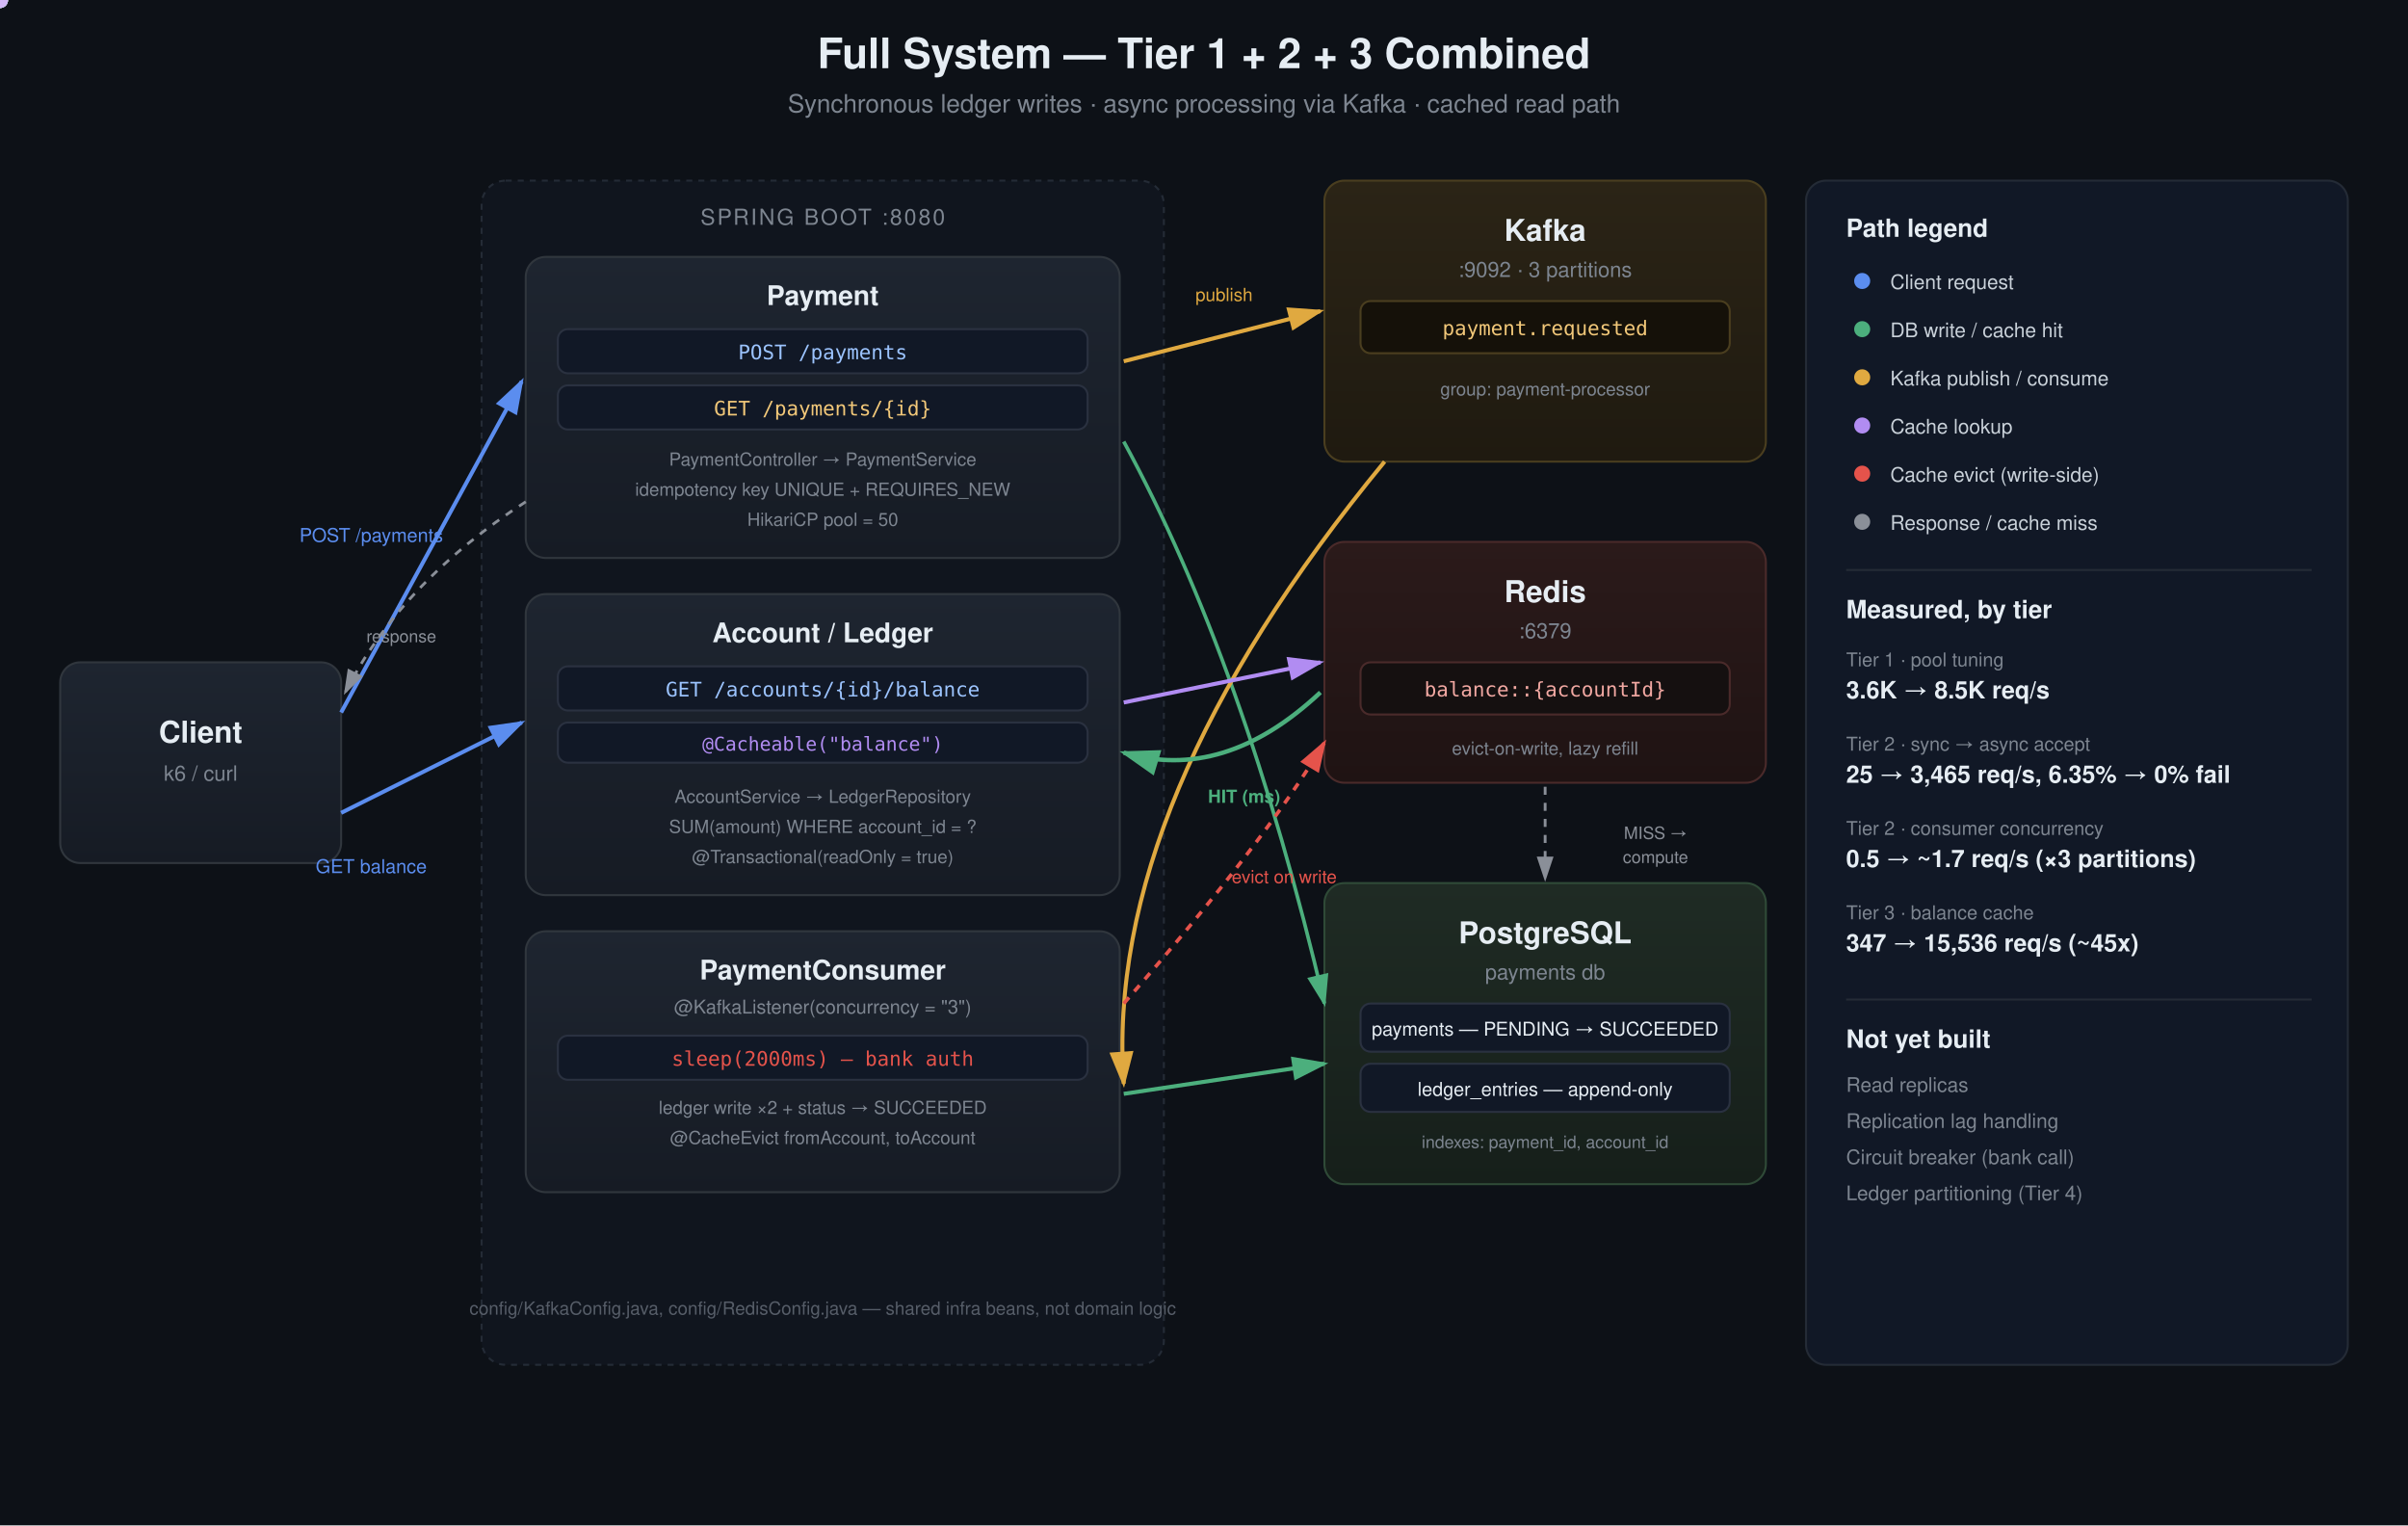
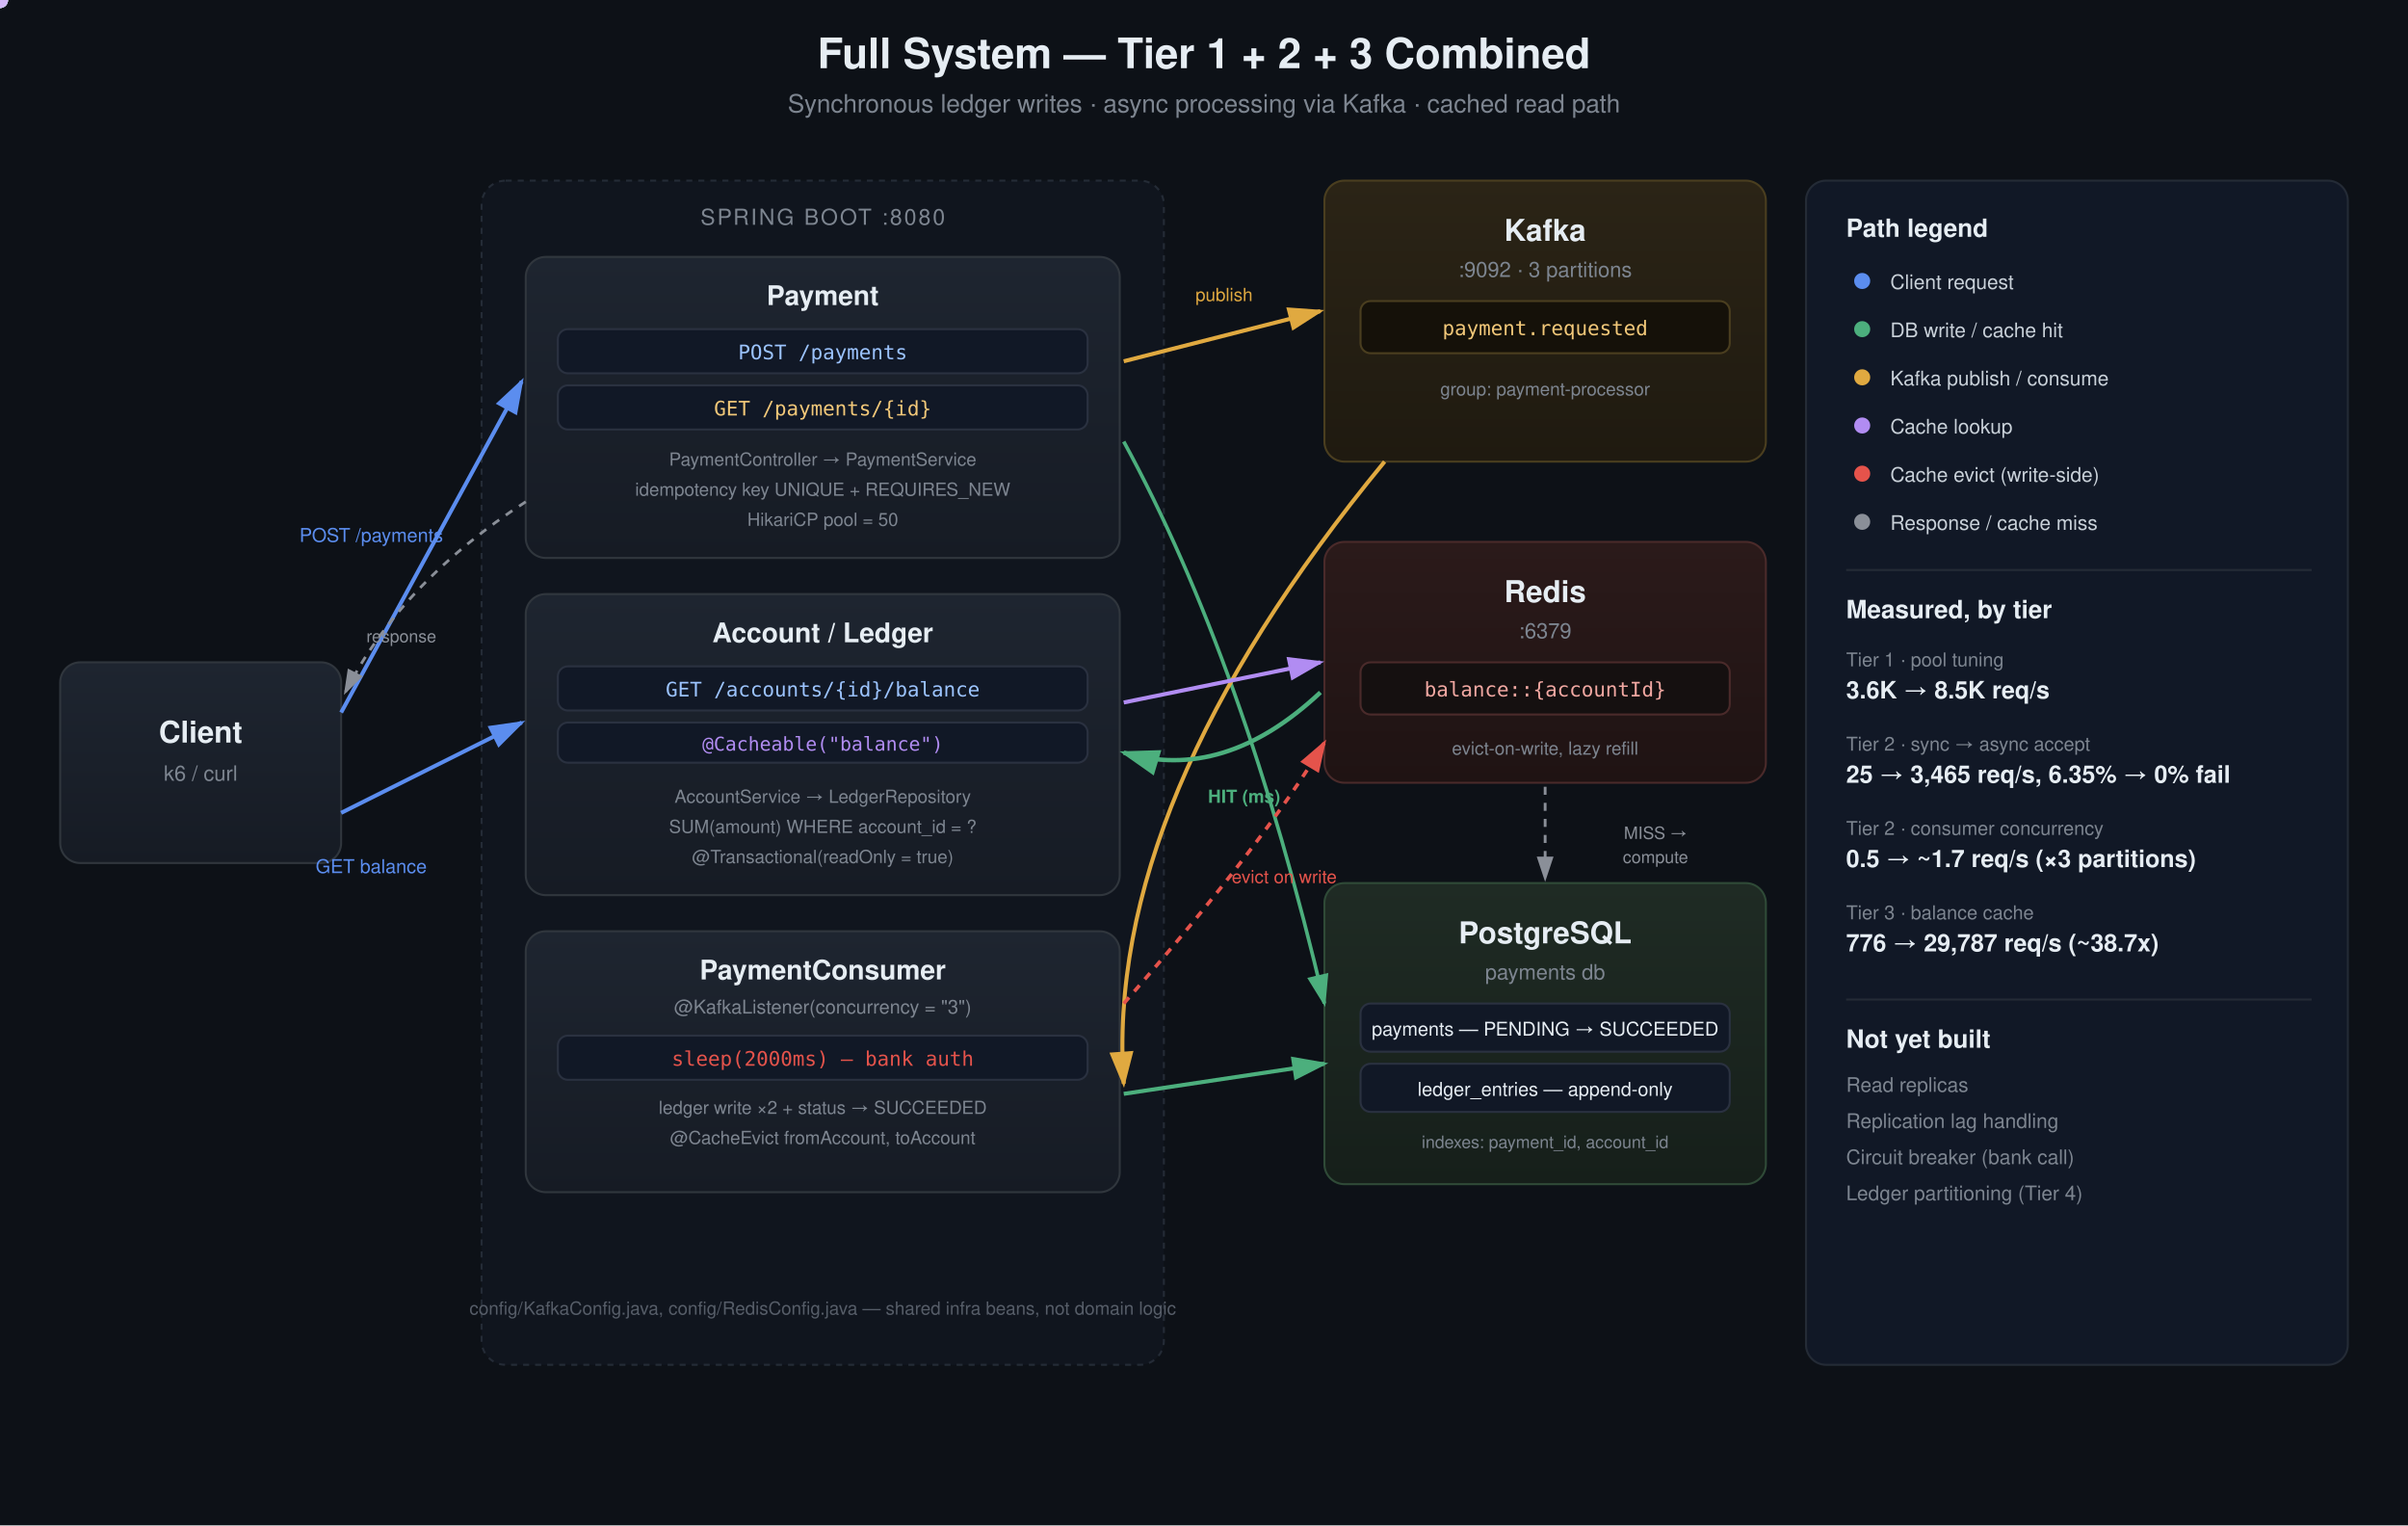
<svg xmlns="http://www.w3.org/2000/svg" viewBox="0 0 1200 760" font-family="'Segoe UI', Helvetica, Arial, sans-serif">
  <defs>
    <marker id="arrowBlue" markerWidth="10" markerHeight="10" refX="8" refY="3" orient="auto" markerUnits="strokeWidth">
      <path d="M0,0 L0,6 L9,3 z" fill="#5b8def" />
    </marker>
    <marker id="arrowGreen" markerWidth="10" markerHeight="10" refX="8" refY="3" orient="auto" markerUnits="strokeWidth">
      <path d="M0,0 L0,6 L9,3 z" fill="#4caf7d" />
    </marker>
    <marker id="arrowAmber" markerWidth="10" markerHeight="10" refX="8" refY="3" orient="auto" markerUnits="strokeWidth">
      <path d="M0,0 L0,6 L9,3 z" fill="#e0a940" />
    </marker>
    <marker id="arrowPurple" markerWidth="10" markerHeight="10" refX="8" refY="3" orient="auto" markerUnits="strokeWidth">
      <path d="M0,0 L0,6 L9,3 z" fill="#b18cf2" />
    </marker>
    <marker id="arrowRed" markerWidth="10" markerHeight="10" refX="8" refY="3" orient="auto" markerUnits="strokeWidth">
      <path d="M0,0 L0,6 L9,3 z" fill="#e5534b" />
    </marker>
    <marker id="arrowGrey" markerWidth="10" markerHeight="10" refX="8" refY="3" orient="auto" markerUnits="strokeWidth">
      <path d="M0,0 L0,6 L9,3 z" fill="#8a8f98" />
    </marker>
    <linearGradient id="boxGrad" x1="0" y1="0" x2="0" y2="1">
      <stop offset="0%" stop-color="#1e2530" />
      <stop offset="100%" stop-color="#161b24" />
    </linearGradient>
    <linearGradient id="dbGrad" x1="0" y1="0" x2="0" y2="1">
      <stop offset="0%" stop-color="#1f2b24" />
      <stop offset="100%" stop-color="#161f1a" />
    </linearGradient>
    <linearGradient id="kafkaGrad" x1="0" y1="0" x2="0" y2="1">
      <stop offset="0%" stop-color="#2b2416" />
      <stop offset="100%" stop-color="#1f1a10" />
    </linearGradient>
    <linearGradient id="redisGrad" x1="0" y1="0" x2="0" y2="1">
      <stop offset="0%" stop-color="#2b1a1a" />
      <stop offset="100%" stop-color="#1f1313" />
    </linearGradient>
  </defs>
  <rect x="0" y="0" width="1200" height="760" fill="#0d1117" />
  <text x="600" y="34" text-anchor="middle" fill="#e6edf3" font-size="21" font-weight="600">
    Full System — Tier 1 + 2 + 3 Combined
  </text>
  <text x="600" y="56" text-anchor="middle" fill="#7d8590" font-size="12.5">
    Synchronous ledger writes · async processing via Kafka · cached read path
  </text>
  <g>
    <rect x="30" y="330" width="140" height="100" rx="10" fill="url(#boxGrad)" stroke="#30363d" />
    <text x="100" y="370" text-anchor="middle" fill="#e6edf3" font-size="15" font-weight="600">Client</text>
    <text x="100" y="389" text-anchor="middle" fill="#7d8590" font-size="10.5">k6 / curl</text>
  </g>
  <rect x="240" y="90" width="340" height="590" rx="12" fill="#10151e" stroke="#242b36" stroke-dasharray="3,3" />
  <text x="410" y="112" text-anchor="middle" fill="#7d8590" font-size="11" letter-spacing="1">SPRING BOOT :8080</text>
  <g>
    <rect x="262" y="128" width="296" height="150" rx="10" fill="url(#boxGrad)" stroke="#30363d" />
    <text x="410" y="152" text-anchor="middle" fill="#e6edf3" font-size="13.5" font-weight="600">Payment</text>
    <rect x="278" y="164" width="264" height="22" rx="5" fill="#111826" stroke="#2a3140" />
    <text x="410" y="179" text-anchor="middle" fill="#9cc4ff" font-size="10" font-family="monospace">POST /payments</text>
    <rect x="278" y="192" width="264" height="22" rx="5" fill="#111826" stroke="#2a3140" />
    <text x="410" y="207" text-anchor="middle" fill="#f2c879" font-size="10" font-family="monospace">GET /payments/{id}</text>
    <text x="410" y="232" text-anchor="middle" fill="#7d8590" font-size="9">PaymentController → PaymentService</text>
    <text x="410" y="247" text-anchor="middle" fill="#7d8590" font-size="9">idempotency key UNIQUE + REQUIRES_NEW</text>
    <text x="410" y="262" text-anchor="middle" fill="#7d8590" font-size="9">HikariCP pool = 50</text>
  </g>
  <g>
    <rect x="262" y="296" width="296" height="150" rx="10" fill="url(#boxGrad)" stroke="#30363d" />
    <text x="410" y="320" text-anchor="middle" fill="#e6edf3" font-size="13.5" font-weight="600">Account / Ledger</text>
    <rect x="278" y="332" width="264" height="22" rx="5" fill="#111826" stroke="#2a3140" />
    <text x="410" y="347" text-anchor="middle" fill="#9cc4ff" font-size="10" font-family="monospace">GET /accounts/{id}/balance</text>
    <rect x="278" y="360" width="264" height="20" rx="5" fill="#111826" stroke="#2a3140" />
    <text x="410" y="374" text-anchor="middle" fill="#b18cf2" font-size="9.5" font-family="monospace">@Cacheable("balance")</text>
    <text x="410" y="400" text-anchor="middle" fill="#7d8590" font-size="9">AccountService → LedgerRepository</text>
    <text x="410" y="415" text-anchor="middle" fill="#7d8590" font-size="9">SUM(amount) WHERE account_id = ?</text>
    <text x="410" y="430" text-anchor="middle" fill="#7d8590" font-size="9">@Transactional(readOnly = true)</text>
  </g>
  <g>
    <rect x="262" y="464" width="296" height="130" rx="10" fill="url(#boxGrad)" stroke="#30363d" />
    <text x="410" y="488" text-anchor="middle" fill="#e6edf3" font-size="13.5" font-weight="600">PaymentConsumer</text>
    <text x="410" y="505" text-anchor="middle" fill="#7d8590" font-size="9.5">@KafkaListener(concurrency = "3")</text>
    <rect x="278" y="516" width="264" height="22" rx="5" fill="#111826" stroke="#2a3140" />
    <text x="410" y="531" text-anchor="middle" fill="#e5534b" font-size="10" font-family="monospace">sleep(2000ms) — bank auth</text>
    <text x="410" y="555" text-anchor="middle" fill="#7d8590" font-size="9">ledger write ×2 + status → SUCCEEDED</text>
    <text x="410" y="570" text-anchor="middle" fill="#7d8590" font-size="9">@CacheEvict fromAccount, toAccount</text>
  </g>
  <text x="410" y="655" text-anchor="middle" fill="#565d68" font-size="9">config/KafkaConfig.java, config/RedisConfig.java — shared infra beans, not domain logic</text>
  <g>
    <rect x="660" y="90" width="220" height="140" rx="10" fill="url(#kafkaGrad)" stroke="#4a3e1f" />
    <text x="770" y="120" text-anchor="middle" fill="#e6edf3" font-size="15" font-weight="600">Kafka</text>
    <text x="770" y="138" text-anchor="middle" fill="#7d8590" font-size="10.5">:9092 · 3 partitions</text>
    <rect x="678" y="150" width="184" height="26" rx="5" fill="#151109" stroke="#4a3e1f" />
    <text x="770" y="167" text-anchor="middle" fill="#f2c879" font-size="10" font-family="monospace">payment.requested</text>
    <text x="770" y="197" text-anchor="middle" fill="#7d8590" font-size="9">group: payment-processor</text>
  </g>
  <g>
    <rect x="660" y="270" width="220" height="120" rx="10" fill="url(#redisGrad)" stroke="#4a2a2a" />
    <text x="770" y="300" text-anchor="middle" fill="#e6edf3" font-size="15" font-weight="600">Redis</text>
    <text x="770" y="318" text-anchor="middle" fill="#7d8590" font-size="10.5">:6379</text>
    <rect x="678" y="330" width="184" height="26" rx="5" fill="#151010" stroke="#4a2a2a" />
    <text x="770" y="347" text-anchor="middle" fill="#f2a8a2" font-size="10" font-family="monospace">balance::{accountId}</text>
    <text x="770" y="376" text-anchor="middle" fill="#7d8590" font-size="9">evict-on-write, lazy refill</text>
  </g>
  <g>
    <rect x="660" y="440" width="220" height="150" rx="10" fill="url(#dbGrad)" stroke="#2f4a37" />
    <text x="770" y="470" text-anchor="middle" fill="#e6edf3" font-size="15" font-weight="600">PostgreSQL</text>
    <text x="770" y="488" text-anchor="middle" fill="#7d8590" font-size="10.5">payments db</text>
    <rect x="678" y="500" width="184" height="24" rx="5" fill="#111826" stroke="#2a3140" />
    <text x="770" y="516" text-anchor="middle" fill="#e6edf3" font-size="9.5">payments — PENDING → SUCCEEDED</text>
    <rect x="678" y="530" width="184" height="24" rx="5" fill="#111826" stroke="#2a3140" />
    <text x="770" y="546" text-anchor="middle" fill="#e6edf3" font-size="9.5">ledger_entries — append-only</text>
    <text x="770" y="572" text-anchor="middle" fill="#7d8590" font-size="8.5">indexes: payment_id, account_id</text>
  </g>
  <path d="M170,355 L260,190" fill="none" stroke="#5b8def" stroke-width="2" marker-end="url(#arrowBlue)" />
  <circle r="4" fill="#8fb8ff">
    <animateMotion dur="1.1s" repeatCount="indefinite" path="M170,355 L258,192" />
  </circle>
  <text x="185" y="270" text-anchor="middle" fill="#5b8def" font-size="9.5">POST /payments</text>
  <path d="M560,220 Q 620,330 660,500" fill="none" stroke="#4caf7d" stroke-width="1.8" marker-end="url(#arrowGreen)" />
  <circle r="3.5" fill="#7fe0ab">
    <animateMotion dur="1.3s" repeatCount="indefinite" path="M560,220 Q 620,330 658,498" />
  </circle>
  <path d="M560,180 L658,155" fill="none" stroke="#e0a940" stroke-width="2" marker-end="url(#arrowAmber)" />
  <circle r="4" fill="#f2c879">
    <animateMotion dur="1s" repeatCount="indefinite" path="M560,180 L656,156" />
  </circle>
  <text x="610" y="150" text-anchor="middle" fill="#e0a940" font-size="9">publish</text>
  <path d="M690,230 Q 550,400 560,540" fill="none" stroke="#e0a940" stroke-width="2" marker-end="url(#arrowAmber)" />
  <circle r="4" fill="#f2c879">
    <animateMotion dur="1.8s" repeatCount="indefinite" path="M690,230 Q 550,400 562,538" />
  </circle>
  <path d="M560,545 L660,530" fill="none" stroke="#4caf7d" stroke-width="2" marker-end="url(#arrowGreen)" />
  <circle r="4" fill="#7fe0ab">
    <animateMotion dur="1.4s" repeatCount="indefinite" path="M560,545 L658,531" />
  </circle>
  <path d="M560,500 Q 630,420 660,370" fill="none" stroke="#e5534b" stroke-width="1.8" stroke-dasharray="4,4" marker-end="url(#arrowRed)" />
  <text x="640" y="440" text-anchor="middle" fill="#e5534b" font-size="9">evict on write</text>
  <path d="M170,405 L260,360" fill="none" stroke="#5b8def" stroke-width="2" marker-end="url(#arrowBlue)" />
  <circle r="4" fill="#8fb8ff">
    <animateMotion dur="1s" repeatCount="indefinite" path="M170,405 L258,362" />
  </circle>
  <text x="185" y="435" text-anchor="middle" fill="#5b8def" font-size="9.5">GET balance</text>
  <path d="M560,350 L658,330" fill="none" stroke="#b18cf2" stroke-width="2" marker-end="url(#arrowPurple)" />
  <circle r="4" fill="#d3b8f7">
    <animateMotion dur="0.8s" repeatCount="indefinite" path="M560,350 L656,331" />
  </circle>
  <path d="M658,345 Q 610,390 560,375" fill="none" stroke="#4caf7d" stroke-width="2.2" marker-end="url(#arrowGreen)" />
  <text x="620" y="400" text-anchor="middle" fill="#4caf7d" font-size="9" font-weight="600">HIT (ms)</text>
  <path d="M770,392 L770,438" fill="none" stroke="#8a8f98" stroke-width="1.4" stroke-dasharray="4,4" marker-end="url(#arrowGrey)" />
  <text x="825" y="418" text-anchor="middle" fill="#8a8f98" font-size="8.5">MISS →</text>
  <text x="825" y="430" text-anchor="middle" fill="#8a8f98" font-size="8.5">compute</text>
  <path d="M262,250 Q 200,290 172,345" fill="none" stroke="#8a8f98" stroke-width="1.4" stroke-dasharray="4,4" marker-end="url(#arrowGrey)" />
  <text x="200" y="320" text-anchor="middle" fill="#8a8f98" font-size="8.5">response</text>
  <rect x="900" y="90" width="270" height="590" rx="10" fill="#111826" stroke="#242b36" />
  <text x="920" y="118" fill="#e6edf3" font-size="12.5" font-weight="600">Path legend</text>
  <circle cx="928" cy="140" r="4" fill="#5b8def" />
  <text x="942" y="144" fill="#c9d1d9" font-size="10">Client request</text>
  <circle cx="928" cy="164" r="4" fill="#4caf7d" />
  <text x="942" y="168" fill="#c9d1d9" font-size="10">DB write / cache hit</text>
  <circle cx="928" cy="188" r="4" fill="#e0a940" />
  <text x="942" y="192" fill="#c9d1d9" font-size="10">Kafka publish / consume</text>
  <circle cx="928" cy="212" r="4" fill="#b18cf2" />
  <text x="942" y="216" fill="#c9d1d9" font-size="10">Cache lookup</text>
  <circle cx="928" cy="236" r="4" fill="#e5534b" />
  <text x="942" y="240" fill="#c9d1d9" font-size="10">Cache evict (write-side)</text>
  <circle cx="928" cy="260" r="4" fill="#8a8f98" />
  <text x="942" y="264" fill="#c9d1d9" font-size="10">Response / cache miss</text>
  <line x1="920" y1="284" x2="1152" y2="284" stroke="#242b36" />
  <text x="920" y="308" fill="#e6edf3" font-size="12.5" font-weight="600">Measured, by tier</text>
  <text x="920" y="332" fill="#7d8590" font-size="9.5">Tier 1 · pool tuning</text>
  <text x="920" y="348" fill="#e6edf3" font-size="12" font-weight="700">3.6K → 8.5K req/s</text>
  <text x="920" y="374" fill="#7d8590" font-size="9.5">Tier 2 · sync → async accept</text>
  <text x="920" y="390" fill="#e6edf3" font-size="12" font-weight="700">25 → 3,465 req/s, 6.35% → 0% fail</text>
  <text x="920" y="416" fill="#7d8590" font-size="9.5">Tier 2 · consumer concurrency</text>
  <text x="920" y="432" fill="#e6edf3" font-size="12" font-weight="700">0.5 → ~1.7 req/s (×3 partitions)</text>
  <text x="920" y="458" fill="#7d8590" font-size="9.5">Tier 3 · balance cache</text>
-   <text x="920" y="474" fill="#e6edf3" font-size="12" font-weight="700">347 → 15,536 req/s (~45x)</text>
+   <text x="920" y="474" fill="#e6edf3" font-size="12" font-weight="700">776 → 29,787 req/s (~38.7x)</text>
  <line x1="920" y1="498" x2="1152" y2="498" stroke="#242b36" />
  <text x="920" y="522" fill="#e6edf3" font-size="12.5" font-weight="600">Not yet built</text>
  <text x="920" y="544" fill="#7d8590" font-size="10">Read replicas</text>
  <text x="920" y="562" fill="#7d8590" font-size="10">Replication lag handling</text>
  <text x="920" y="580" fill="#7d8590" font-size="10">Circuit breaker (bank call)</text>
  <text x="920" y="598" fill="#7d8590" font-size="10">Ledger partitioning (Tier 4)</text>
</svg>
